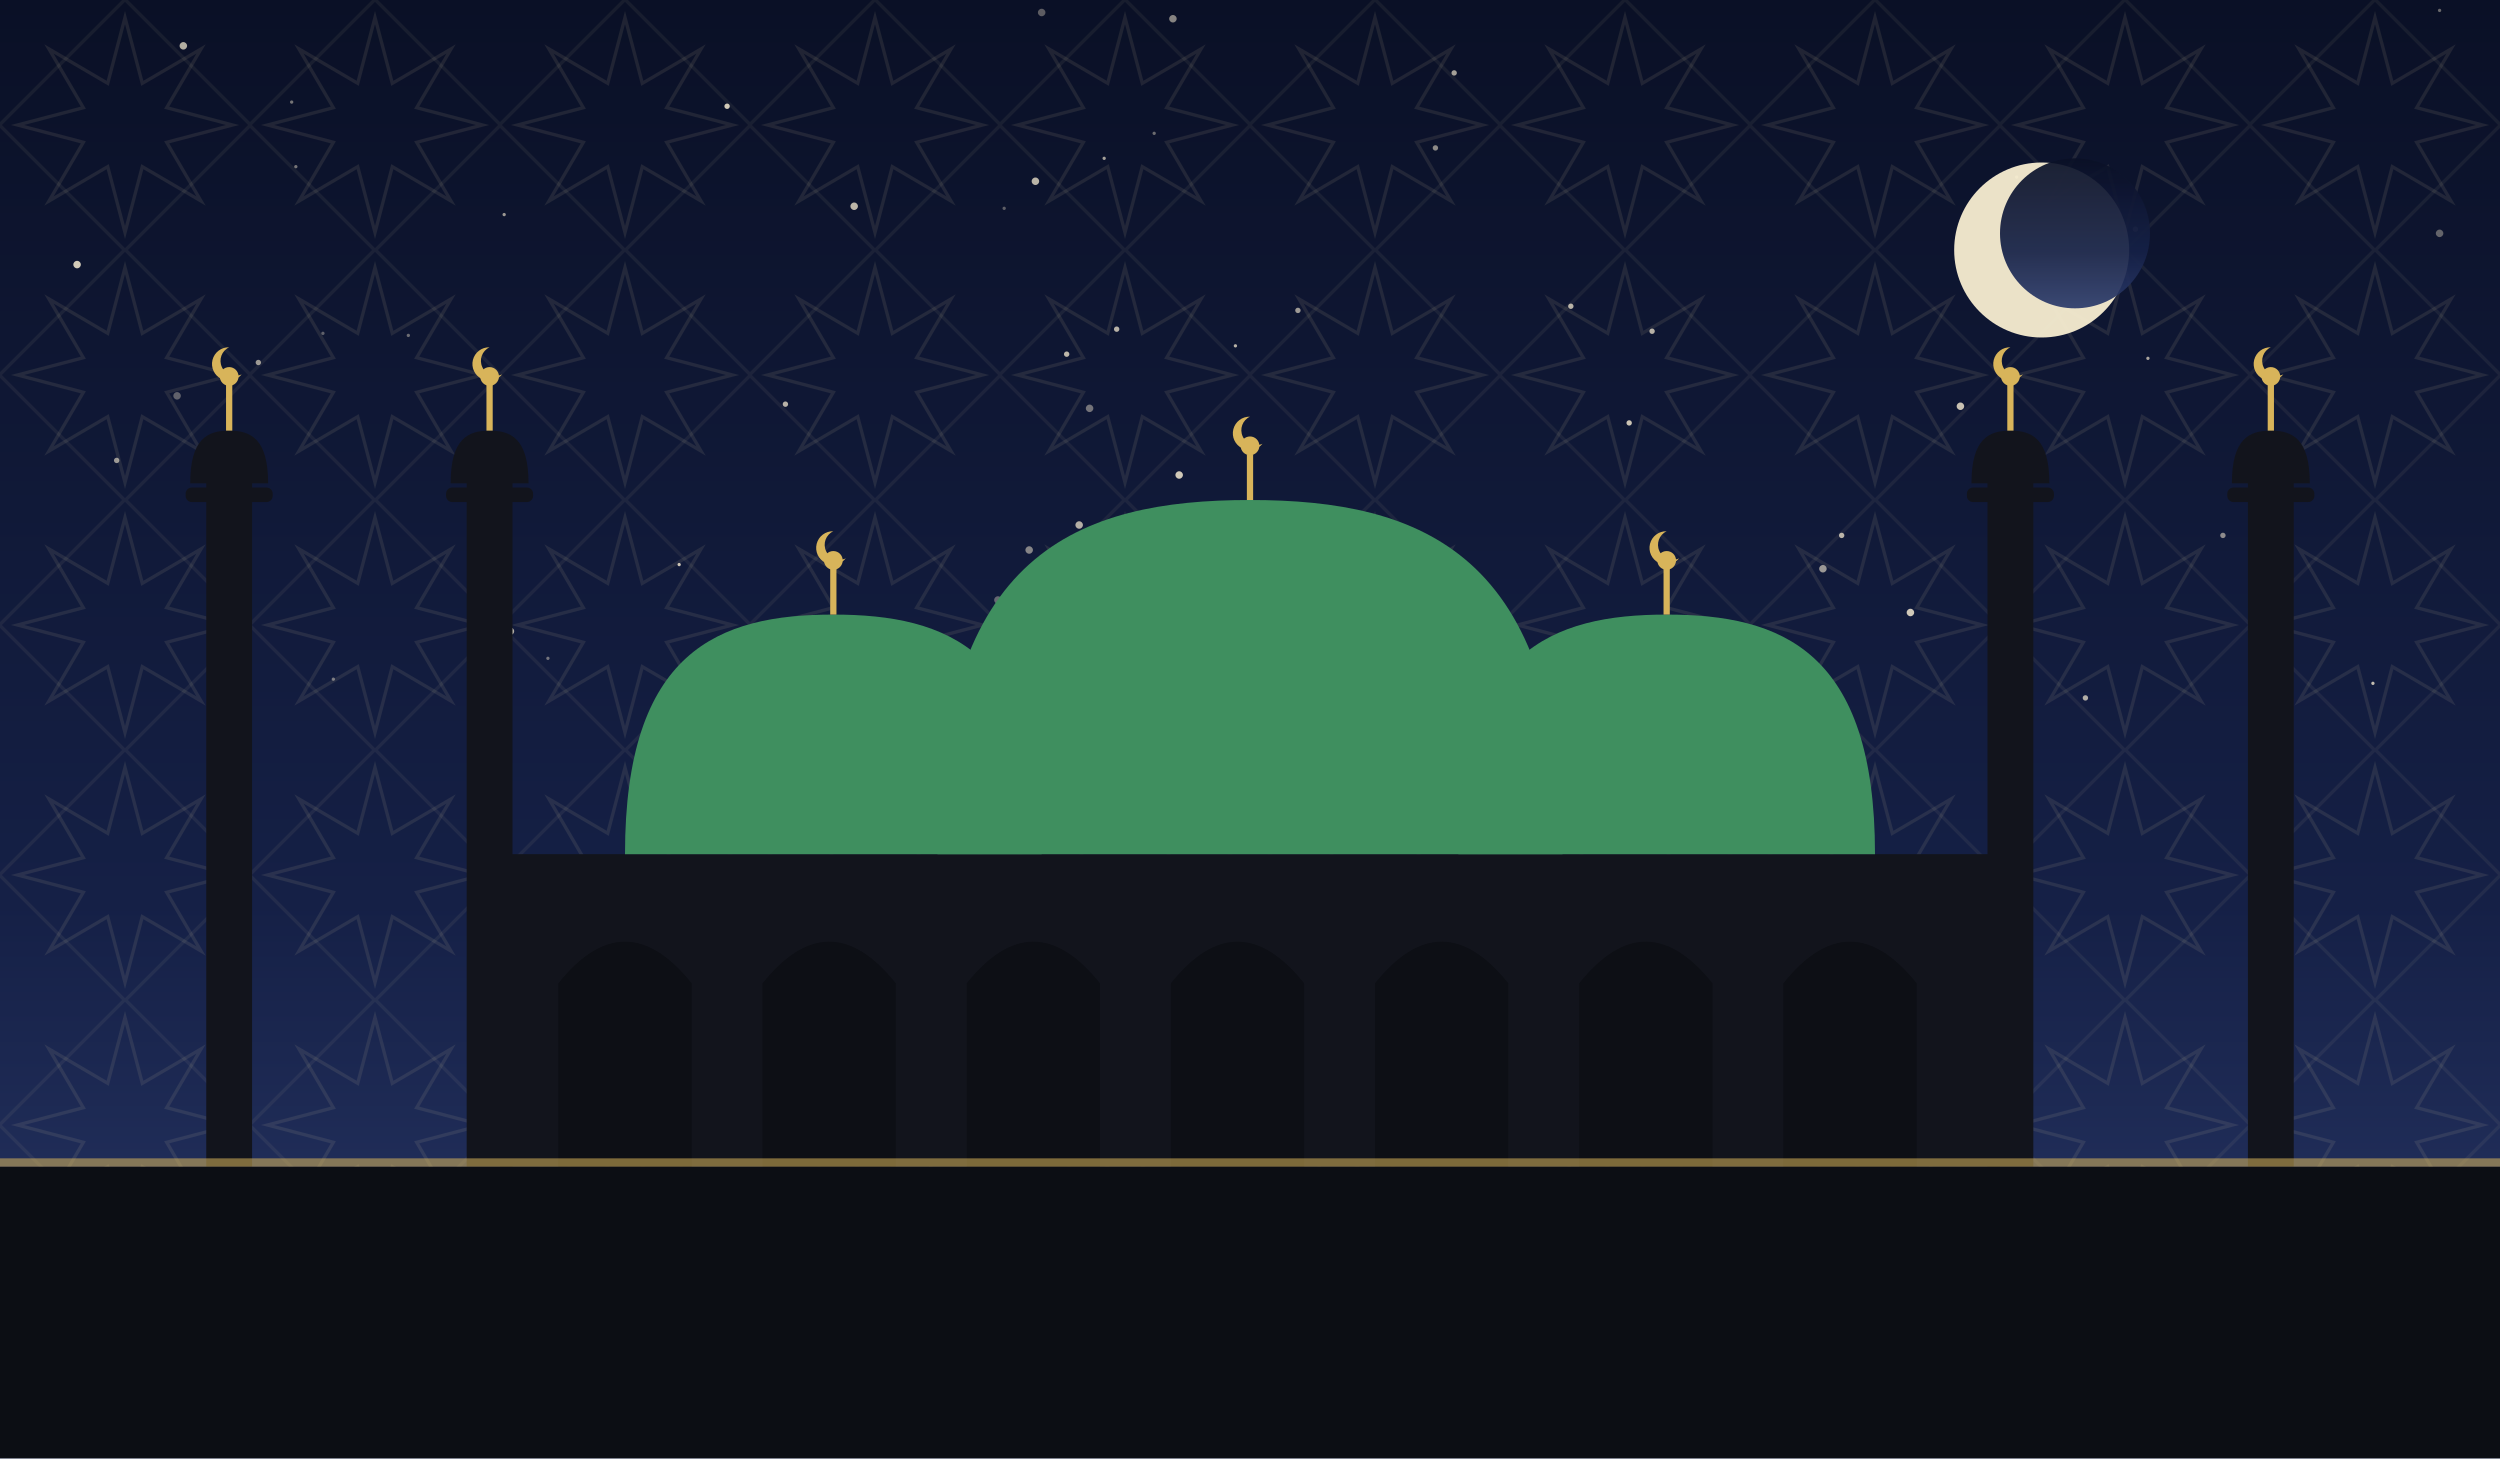
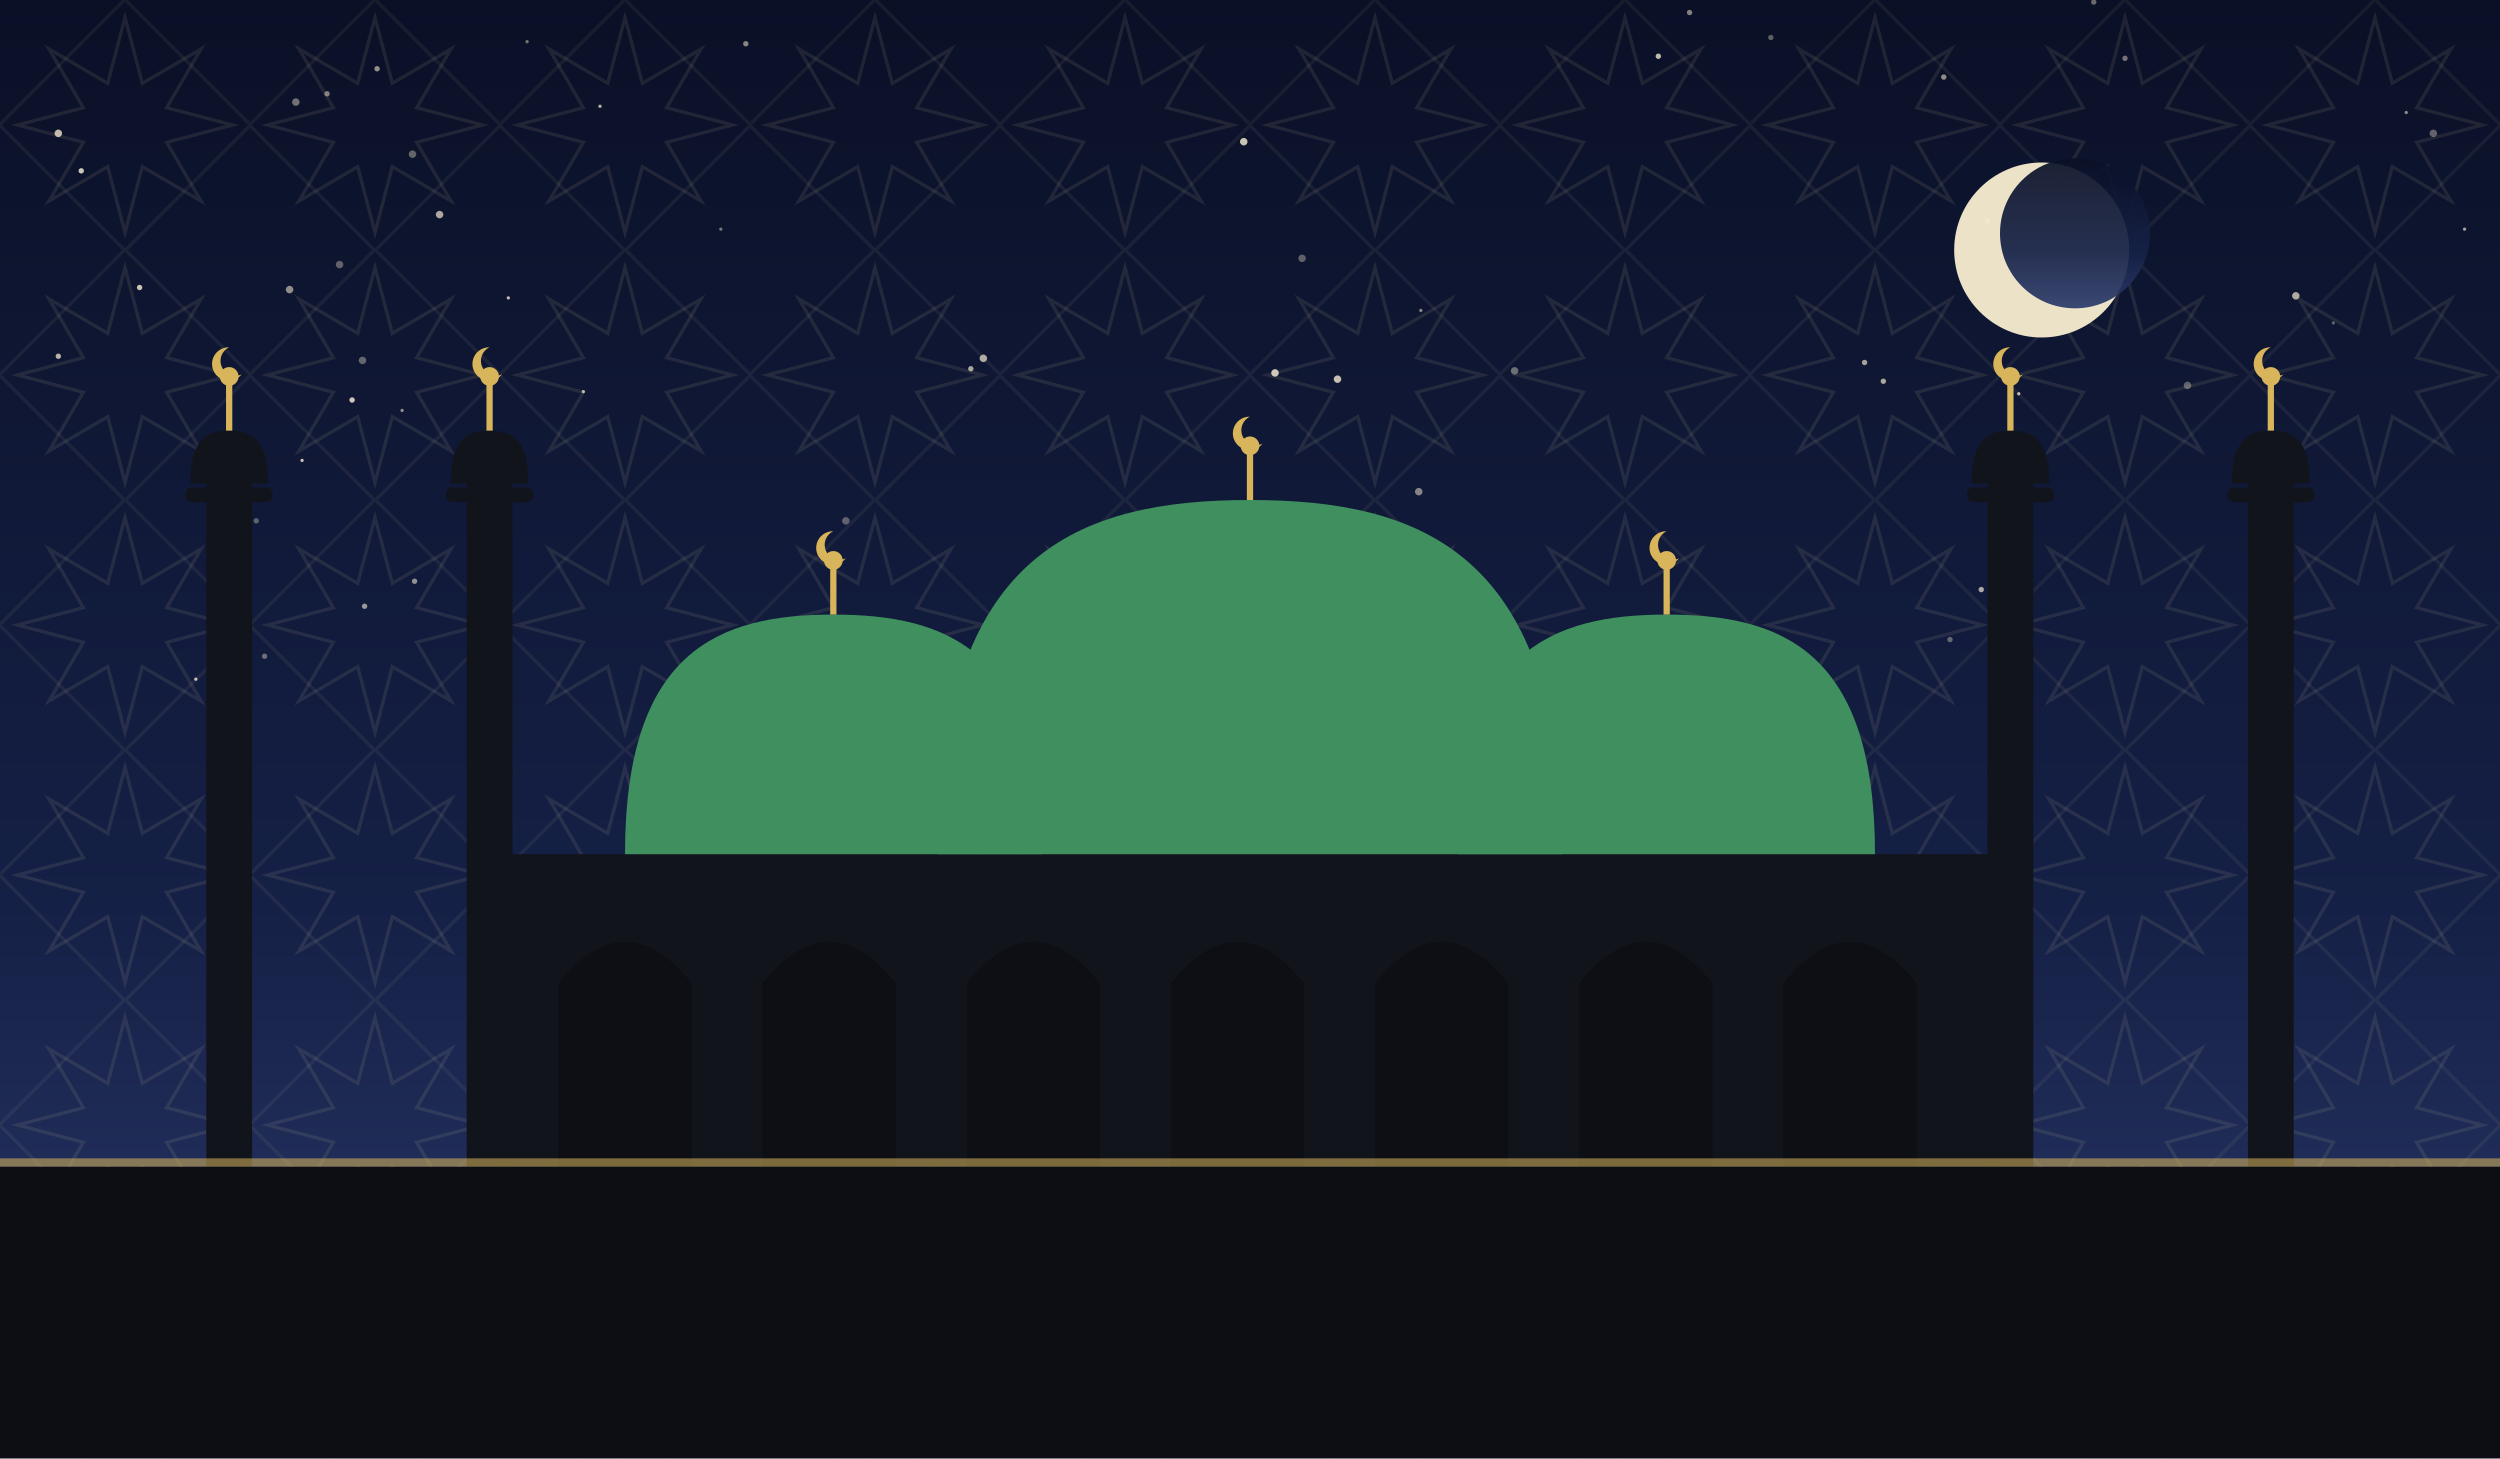
<svg xmlns="http://www.w3.org/2000/svg" viewBox="0 0 1200 700" role="img">
  <defs>
    <linearGradient id="sky" x1="0" y1="0" x2="0" y2="1">
      <stop offset="0" stop-color="#0a1026" />
      <stop offset="0.62" stop-color="#152046" />
      <stop offset="1" stop-color="#2b3a6b" />
    </linearGradient>
    <pattern id="g1" width="120" height="120" patternUnits="userSpaceOnUse">
      <polygon points="111.6,60.0 80.0,68.3 96.5,96.5 68.3,80.0 60.0,111.6 51.7,80.0 23.5,96.5 40.0,68.3 8.4,60.0 40.0,51.7 23.5,23.5 51.7,40.0 60.0,8.4 68.3,40.0 96.5,23.5 80.0,51.7" fill="none" stroke="#e8d9a8" stroke-width="1.6" opacity="0.1" />
      <rect x="17.4" y="17.4" width="85.2" height="85.2" fill="none" stroke="#e8d9a8" stroke-width="1.6" opacity="0.07" transform="rotate(45 60.0 60.0)" />
    </pattern>
  </defs>
  <rect width="1200" height="700" fill="url(#sky)" />
  <rect width="1200" height="700" fill="url(#g1)" />
-   <circle cx="37" cy="127" r="1.8" fill="#f7ecd2" opacity="0.84" />
-   <circle cx="479" cy="288" r="1.8" fill="#f7ecd2" opacity="0.37" />
-   <circle cx="482" cy="100" r="0.8" fill="#f7ecd2" opacity="0.35" />
-   <circle cx="838" cy="315" r="1.3" fill="#f7ecd2" opacity="0.55" />
-   <circle cx="563" cy="9" r="1.8" fill="#f7ecd2" opacity="0.52" />
-   <circle cx="1025" cy="110" r="1.3" fill="#f7ecd2" opacity="0.35" />
-   <circle cx="88" cy="22" r="1.8" fill="#f7ecd2" opacity="0.71" />
-   <circle cx="224" cy="217" r="0.8" fill="#f7ecd2" opacity="0.43" />
-   <circle cx="689" cy="71" r="1.3" fill="#f7ecd2" opacity="0.54" />
-   <circle cx="1171" cy="112" r="1.8" fill="#f7ecd2" opacity="0.37" />
-   <circle cx="494" cy="264" r="1.8" fill="#f7ecd2" opacity="0.51" />
-   <circle cx="410" cy="99" r="1.8" fill="#f7ecd2" opacity="0.75" />
-   <circle cx="415" cy="313" r="1.8" fill="#f7ecd2" opacity="0.80" />
-   <circle cx="917" cy="294" r="1.8" fill="#f7ecd2" opacity="0.83" />
-   <circle cx="500" cy="6" r="1.8" fill="#f7ecd2" opacity="0.35" />
-   <circle cx="196" cy="161" r="0.8" fill="#f7ecd2" opacity="0.41" />
-   <circle cx="941" cy="195" r="1.8" fill="#f7ecd2" opacity="0.80" />
-   <circle cx="263" cy="316" r="0.8" fill="#f7ecd2" opacity="0.43" />
-   <circle cx="106" cy="268" r="1.8" fill="#f7ecd2" opacity="0.43" />
-   <circle cx="782" cy="203" r="1.3" fill="#f7ecd2" opacity="0.81" />
-   <circle cx="1067" cy="257" r="1.3" fill="#f7ecd2" opacity="0.54" />
-   <circle cx="409" cy="318" r="1.3" fill="#f7ecd2" opacity="0.47" />
-   <circle cx="512" cy="170" r="1.3" fill="#f7ecd2" opacity="0.75" />
-   <circle cx="968" cy="85" r="0.8" fill="#f7ecd2" opacity="0.65" />
-   <circle cx="793" cy="159" r="1.3" fill="#f7ecd2" opacity="0.72" />
-   <circle cx="155" cy="160" r="0.8" fill="#f7ecd2" opacity="0.35" />
-   <circle cx="518" cy="252" r="1.8" fill="#f7ecd2" opacity="0.71" />
-   <circle cx="754" cy="147" r="1.3" fill="#f7ecd2" opacity="0.73" />
-   <circle cx="119" cy="241" r="0.8" fill="#f7ecd2" opacity="0.64" />
-   <circle cx="701" cy="322" r="0.8" fill="#f7ecd2" opacity="0.57" />
-   <circle cx="124" cy="174" r="1.3" fill="#f7ecd2" opacity="0.61" />
-   <circle cx="140" cy="49" r="0.8" fill="#f7ecd2" opacity="0.45" />
-   <circle cx="245" cy="303" r="1.8" fill="#f7ecd2" opacity="0.70" />
-   <circle cx="847" cy="324" r="1.3" fill="#f7ecd2" opacity="0.63" />
-   <circle cx="530" cy="76" r="0.8" fill="#f7ecd2" opacity="0.65" />
-   <circle cx="326" cy="271" r="0.8" fill="#f7ecd2" opacity="0.81" />
-   <circle cx="1171" cy="5" r="0.8" fill="#f7ecd2" opacity="0.40" />
-   <circle cx="593" cy="166" r="0.8" fill="#f7ecd2" opacity="0.73" />
-   <circle cx="536" cy="158" r="1.3" fill="#f7ecd2" opacity="0.73" />
-   <circle cx="112" cy="333" r="1.3" fill="#f7ecd2" opacity="0.81" />
-   <circle cx="497" cy="87" r="1.8" fill="#f7ecd2" opacity="0.74" />
-   <circle cx="1139" cy="328" r="0.8" fill="#f7ecd2" opacity="0.77" />
-   <circle cx="142" cy="80" r="0.8" fill="#f7ecd2" opacity="0.45" />
-   <circle cx="698" cy="35" r="1.3" fill="#f7ecd2" opacity="0.65" />
-   <circle cx="623" cy="149" r="1.3" fill="#f7ecd2" opacity="0.62" />
-   <circle cx="85" cy="190" r="1.8" fill="#f7ecd2" opacity="0.35" />
-   <circle cx="548" cy="322" r="0.8" fill="#f7ecd2" opacity="0.41" />
-   <circle cx="884" cy="257" r="1.3" fill="#f7ecd2" opacity="0.73" />
-   <circle cx="349" cy="51" r="1.3" fill="#f7ecd2" opacity="0.84" />
-   <circle cx="1031" cy="172" r="0.8" fill="#f7ecd2" opacity="0.67" />
-   <circle cx="554" cy="64" r="0.8" fill="#f7ecd2" opacity="0.41" />
-   <circle cx="670" cy="319" r="1.8" fill="#f7ecd2" opacity="0.65" />
-   <circle cx="875" cy="273" r="1.8" fill="#f7ecd2" opacity="0.60" />
-   <circle cx="377" cy="194" r="1.3" fill="#f7ecd2" opacity="0.73" />
-   <circle cx="160" cy="326" r="0.8" fill="#f7ecd2" opacity="0.45" />
-   <circle cx="56" cy="221" r="1.3" fill="#f7ecd2" opacity="0.61" />
-   <circle cx="1001" cy="335" r="1.3" fill="#f7ecd2" opacity="0.70" />
-   <circle cx="523" cy="196" r="1.8" fill="#f7ecd2" opacity="0.43" />
-   <circle cx="566" cy="228" r="1.8" fill="#f7ecd2" opacity="0.83" />
-   <circle cx="242" cy="103" r="0.8" fill="#f7ecd2" opacity="0.61" />
+   <circle cx="642" cy="182" r="1.8" fill="#f7ecd2" opacity="0.79" />
+   <circle cx="244" cy="143" r="0.8" fill="#f7ecd2" opacity="0.77" />
+   <circle cx="127" cy="315" r="1.3" fill="#f7ecd2" opacity="0.40" />
+   <circle cx="123" cy="250" r="1.3" fill="#f7ecd2" opacity="0.35" />
+   <circle cx="1168" cy="64" r="1.8" fill="#f7ecd2" opacity="0.37" />
+   <circle cx="790" cy="305" r="0.8" fill="#f7ecd2" opacity="0.35" />
+   <circle cx="933" cy="37" r="1.3" fill="#f7ecd2" opacity="0.56" />
+   <circle cx="709" cy="292" r="1.8" fill="#f7ecd2" opacity="0.63" />
+   <circle cx="94" cy="326" r="0.8" fill="#f7ecd2" opacity="0.79" />
+   <circle cx="936" cy="307" r="1.3" fill="#f7ecd2" opacity="0.37" />
+   <circle cx="139" cy="139" r="1.8" fill="#f7ecd2" opacity="0.56" />
+   <circle cx="895" cy="174" r="1.3" fill="#f7ecd2" opacity="0.65" />
+   <circle cx="1020" cy="28" r="1.3" fill="#f7ecd2" opacity="0.45" />
+   <circle cx="682" cy="149" r="0.8" fill="#f7ecd2" opacity="0.53" />
+   <circle cx="145" cy="221" r="0.8" fill="#f7ecd2" opacity="0.80" />
+   <circle cx="681" cy="236" r="1.8" fill="#f7ecd2" opacity="0.51" />
+   <circle cx="346" cy="110" r="0.8" fill="#f7ecd2" opacity="0.45" />
+   <circle cx="28" cy="171" r="1.3" fill="#f7ecd2" opacity="0.73" />
+   <circle cx="951" cy="283" r="1.3" fill="#f7ecd2" opacity="0.68" />
+   <circle cx="67" cy="138" r="1.3" fill="#f7ecd2" opacity="0.81" />
+   <circle cx="472" cy="172" r="1.8" fill="#f7ecd2" opacity="0.69" />
+   <circle cx="174" cy="173" r="1.8" fill="#f7ecd2" opacity="0.37" />
+   <circle cx="157" cy="45" r="1.3" fill="#f7ecd2" opacity="0.50" />
+   <circle cx="253" cy="20" r="0.8" fill="#f7ecd2" opacity="0.45" />
+   <circle cx="198" cy="74" r="1.8" fill="#f7ecd2" opacity="0.37" />
+   <circle cx="1120" cy="155" r="0.8" fill="#f7ecd2" opacity="0.35" />
+   <circle cx="163" cy="127" r="1.8" fill="#f7ecd2" opacity="0.36" />
+   <circle cx="39" cy="82" r="1.3" fill="#f7ecd2" opacity="0.83" />
+   <circle cx="724" cy="296" r="0.8" fill="#f7ecd2" opacity="0.39" />
+   <circle cx="466" cy="177" r="1.3" fill="#f7ecd2" opacity="0.67" />
+   <circle cx="969" cy="189" r="0.8" fill="#f7ecd2" opacity="0.76" />
+   <circle cx="625" cy="124" r="1.8" fill="#f7ecd2" opacity="0.35" />
+   <circle cx="850" cy="18" r="1.3" fill="#f7ecd2" opacity="0.35" />
+   <circle cx="612" cy="179" r="1.8" fill="#f7ecd2" opacity="0.83" />
+   <circle cx="175" cy="291" r="1.3" fill="#f7ecd2" opacity="0.60" />
+   <circle cx="811" cy="6" r="1.3" fill="#f7ecd2" opacity="0.51" />
+   <circle cx="576" cy="260" r="1.8" fill="#f7ecd2" opacity="0.45" />
+   <circle cx="358" cy="21" r="1.3" fill="#f7ecd2" opacity="0.53" />
+   <circle cx="181" cy="33" r="1.3" fill="#f7ecd2" opacity="0.58" />
+   <circle cx="597" cy="68" r="1.8" fill="#f7ecd2" opacity="0.81" />
+   <circle cx="1102" cy="142" r="1.8" fill="#f7ecd2" opacity="0.69" />
+   <circle cx="904" cy="183" r="1.3" fill="#f7ecd2" opacity="0.67" />
+   <circle cx="987" cy="95" r="1.8" fill="#f7ecd2" opacity="0.50" />
+   <circle cx="1183" cy="110" r="0.8" fill="#f7ecd2" opacity="0.65" />
+   <circle cx="28" cy="64" r="1.8" fill="#f7ecd2" opacity="0.77" />
+   <circle cx="1050" cy="185" r="1.8" fill="#f7ecd2" opacity="0.35" />
+   <circle cx="193" cy="197" r="0.8" fill="#f7ecd2" opacity="0.56" />
+   <circle cx="169" cy="192" r="1.3" fill="#f7ecd2" opacity="0.83" />
+   <circle cx="954" cy="106" r="1.3" fill="#f7ecd2" opacity="0.59" />
+   <circle cx="796" cy="27" r="1.3" fill="#f7ecd2" opacity="0.77" />
+   <circle cx="199" cy="279" r="1.3" fill="#f7ecd2" opacity="0.56" />
+   <circle cx="1155" cy="54" r="0.8" fill="#f7ecd2" opacity="0.55" />
+   <circle cx="280" cy="188" r="0.8" fill="#f7ecd2" opacity="0.75" />
+   <circle cx="142" cy="49" r="1.8" fill="#f7ecd2" opacity="0.43" />
+   <circle cx="1005" cy="1" r="1.3" fill="#f7ecd2" opacity="0.40" />
+   <circle cx="541" cy="296" r="0.8" fill="#f7ecd2" opacity="0.71" />
+   <circle cx="406" cy="250" r="1.8" fill="#f7ecd2" opacity="0.35" />
+   <circle cx="288" cy="51" r="0.8" fill="#f7ecd2" opacity="0.73" />
+   <circle cx="211" cy="103" r="1.8" fill="#f7ecd2" opacity="0.68" />
+   <circle cx="727" cy="178" r="1.8" fill="#f7ecd2" opacity="0.41" />
  <circle cx="980" cy="120" r="42" fill="#f6ecd0" opacity="0.95" />
  <circle cx="996" cy="112" r="36" fill="url(#sky)" opacity="0.92" />
  <rect x="240" y="410" width="720" height="150" fill="#12141c" />
  <path d="M 268 560 L 268 472 Q 300 432 332 472 L 332 560 Z" fill="#0c0e14" opacity="0.9" />
  <path d="M 366 560 L 366 472 Q 398 432 430 472 L 430 560 Z" fill="#0c0e14" opacity="0.9" />
  <path d="M 464 560 L 464 472 Q 496 432 528 472 L 528 560 Z" fill="#0c0e14" opacity="0.9" />
  <path d="M 562 560 L 562 472 Q 594 432 626 472 L 626 560 Z" fill="#0c0e14" opacity="0.9" />
  <path d="M 660 560 L 660 472 Q 692 432 724 472 L 724 560 Z" fill="#0c0e14" opacity="0.9" />
  <path d="M 758 560 L 758 472 Q 790 432 822 472 L 822 560 Z" fill="#0c0e14" opacity="0.9" />
  <path d="M 856 560 L 856 472 Q 888 432 920 472 L 920 560 Z" fill="#0c0e14" opacity="0.9" />
  <path d="M 450 410 C 450 265.5, 517.5 240, 600 240 C 682.5 240, 750 265.5, 750 410 Z" fill="#3f8f5f" />
  <line x1="600" y1="240" x2="600" y2="218" stroke="#d8b45a" stroke-width="3" />
  <circle cx="600" cy="214" r="4.5" fill="#d8b45a" />
  <path d="M 600 200 a 8 8 0 1 0 6 13 a 6.4 6.4 0 1 1 -6 -13 Z" fill="#d8b45a" />
  <path d="M 300 410 C 300 312.25, 345.0 295, 400 295 C 455.0 295, 500 312.25, 500 410 Z" fill="#3f8f5f" />
  <line x1="400" y1="295" x2="400" y2="273" stroke="#d8b45a" stroke-width="3" />
  <circle cx="400" cy="269" r="4.5" fill="#d8b45a" />
  <path d="M 400 255 a 8 8 0 1 0 6 13 a 6.4 6.4 0 1 1 -6 -13 Z" fill="#d8b45a" />
  <path d="M 700 410 C 700 312.25, 745.0 295, 800 295 C 855.0 295, 900 312.25, 900 410 Z" fill="#3f8f5f" />
  <line x1="800" y1="295" x2="800" y2="273" stroke="#d8b45a" stroke-width="3" />
  <circle cx="800" cy="269" r="4.5" fill="#d8b45a" />
  <path d="M 800 255 a 8 8 0 1 0 6 13 a 6.4 6.4 0 1 1 -6 -13 Z" fill="#d8b45a" />
  <rect x="99.0" y="230" width="22" height="330" fill="#12141c" />
  <rect x="89.1" y="234" width="41.8" height="7" rx="3" fill="#12141c" />
  <path d="M 91.3 232 C 91.3 210.495, 99.715 206.7, 110 206.7 C 120.285 206.7, 128.7 210.495, 128.7 232 Z" fill="#12141c" />
  <line x1="110" y1="206.7" x2="110" y2="184.7" stroke="#d8b45a" stroke-width="3" />
  <circle cx="110" cy="180.7" r="4.5" fill="#d8b45a" />
  <path d="M 110 166.7 a 8 8 0 1 0 6 13 a 6.4 6.4 0 1 1 -6 -13 Z" fill="#d8b45a" />
  <rect x="224.0" y="230" width="22" height="330" fill="#12141c" />
  <rect x="214.1" y="234" width="41.8" height="7" rx="3" fill="#12141c" />
  <path d="M 216.3 232 C 216.3 210.495, 224.715 206.7, 235 206.7 C 245.285 206.7, 253.7 210.495, 253.7 232 Z" fill="#12141c" />
  <line x1="235" y1="206.7" x2="235" y2="184.7" stroke="#d8b45a" stroke-width="3" />
  <circle cx="235" cy="180.7" r="4.5" fill="#d8b45a" />
  <path d="M 235 166.7 a 8 8 0 1 0 6 13 a 6.4 6.4 0 1 1 -6 -13 Z" fill="#d8b45a" />
  <rect x="954.0" y="230" width="22" height="330" fill="#12141c" />
  <rect x="944.1" y="234" width="41.8" height="7" rx="3" fill="#12141c" />
  <path d="M 946.3 232 C 946.3 210.495, 954.715 206.7, 965 206.7 C 975.285 206.7, 983.7 210.495, 983.7 232 Z" fill="#12141c" />
  <line x1="965" y1="206.7" x2="965" y2="184.7" stroke="#d8b45a" stroke-width="3" />
  <circle cx="965" cy="180.7" r="4.5" fill="#d8b45a" />
  <path d="M 965 166.7 a 8 8 0 1 0 6 13 a 6.4 6.4 0 1 1 -6 -13 Z" fill="#d8b45a" />
  <rect x="1079.0" y="230" width="22" height="330" fill="#12141c" />
  <rect x="1069.1" y="234" width="41.8" height="7" rx="3" fill="#12141c" />
  <path d="M 1071.3 232 C 1071.3 210.495, 1079.715 206.7, 1090 206.7 C 1100.285 206.7, 1108.7 210.495, 1108.7 232 Z" fill="#12141c" />
  <line x1="1090" y1="206.7" x2="1090" y2="184.7" stroke="#d8b45a" stroke-width="3" />
  <circle cx="1090" cy="180.7" r="4.5" fill="#d8b45a" />
  <path d="M 1090 166.7 a 8 8 0 1 0 6 13 a 6.4 6.4 0 1 1 -6 -13 Z" fill="#d8b45a" />
  <rect x="0" y="560" width="1200" height="140" fill="#0c0e14" />
  <rect x="0" y="556" width="1200" height="4" fill="#d8b45a" opacity="0.55" />
</svg>
